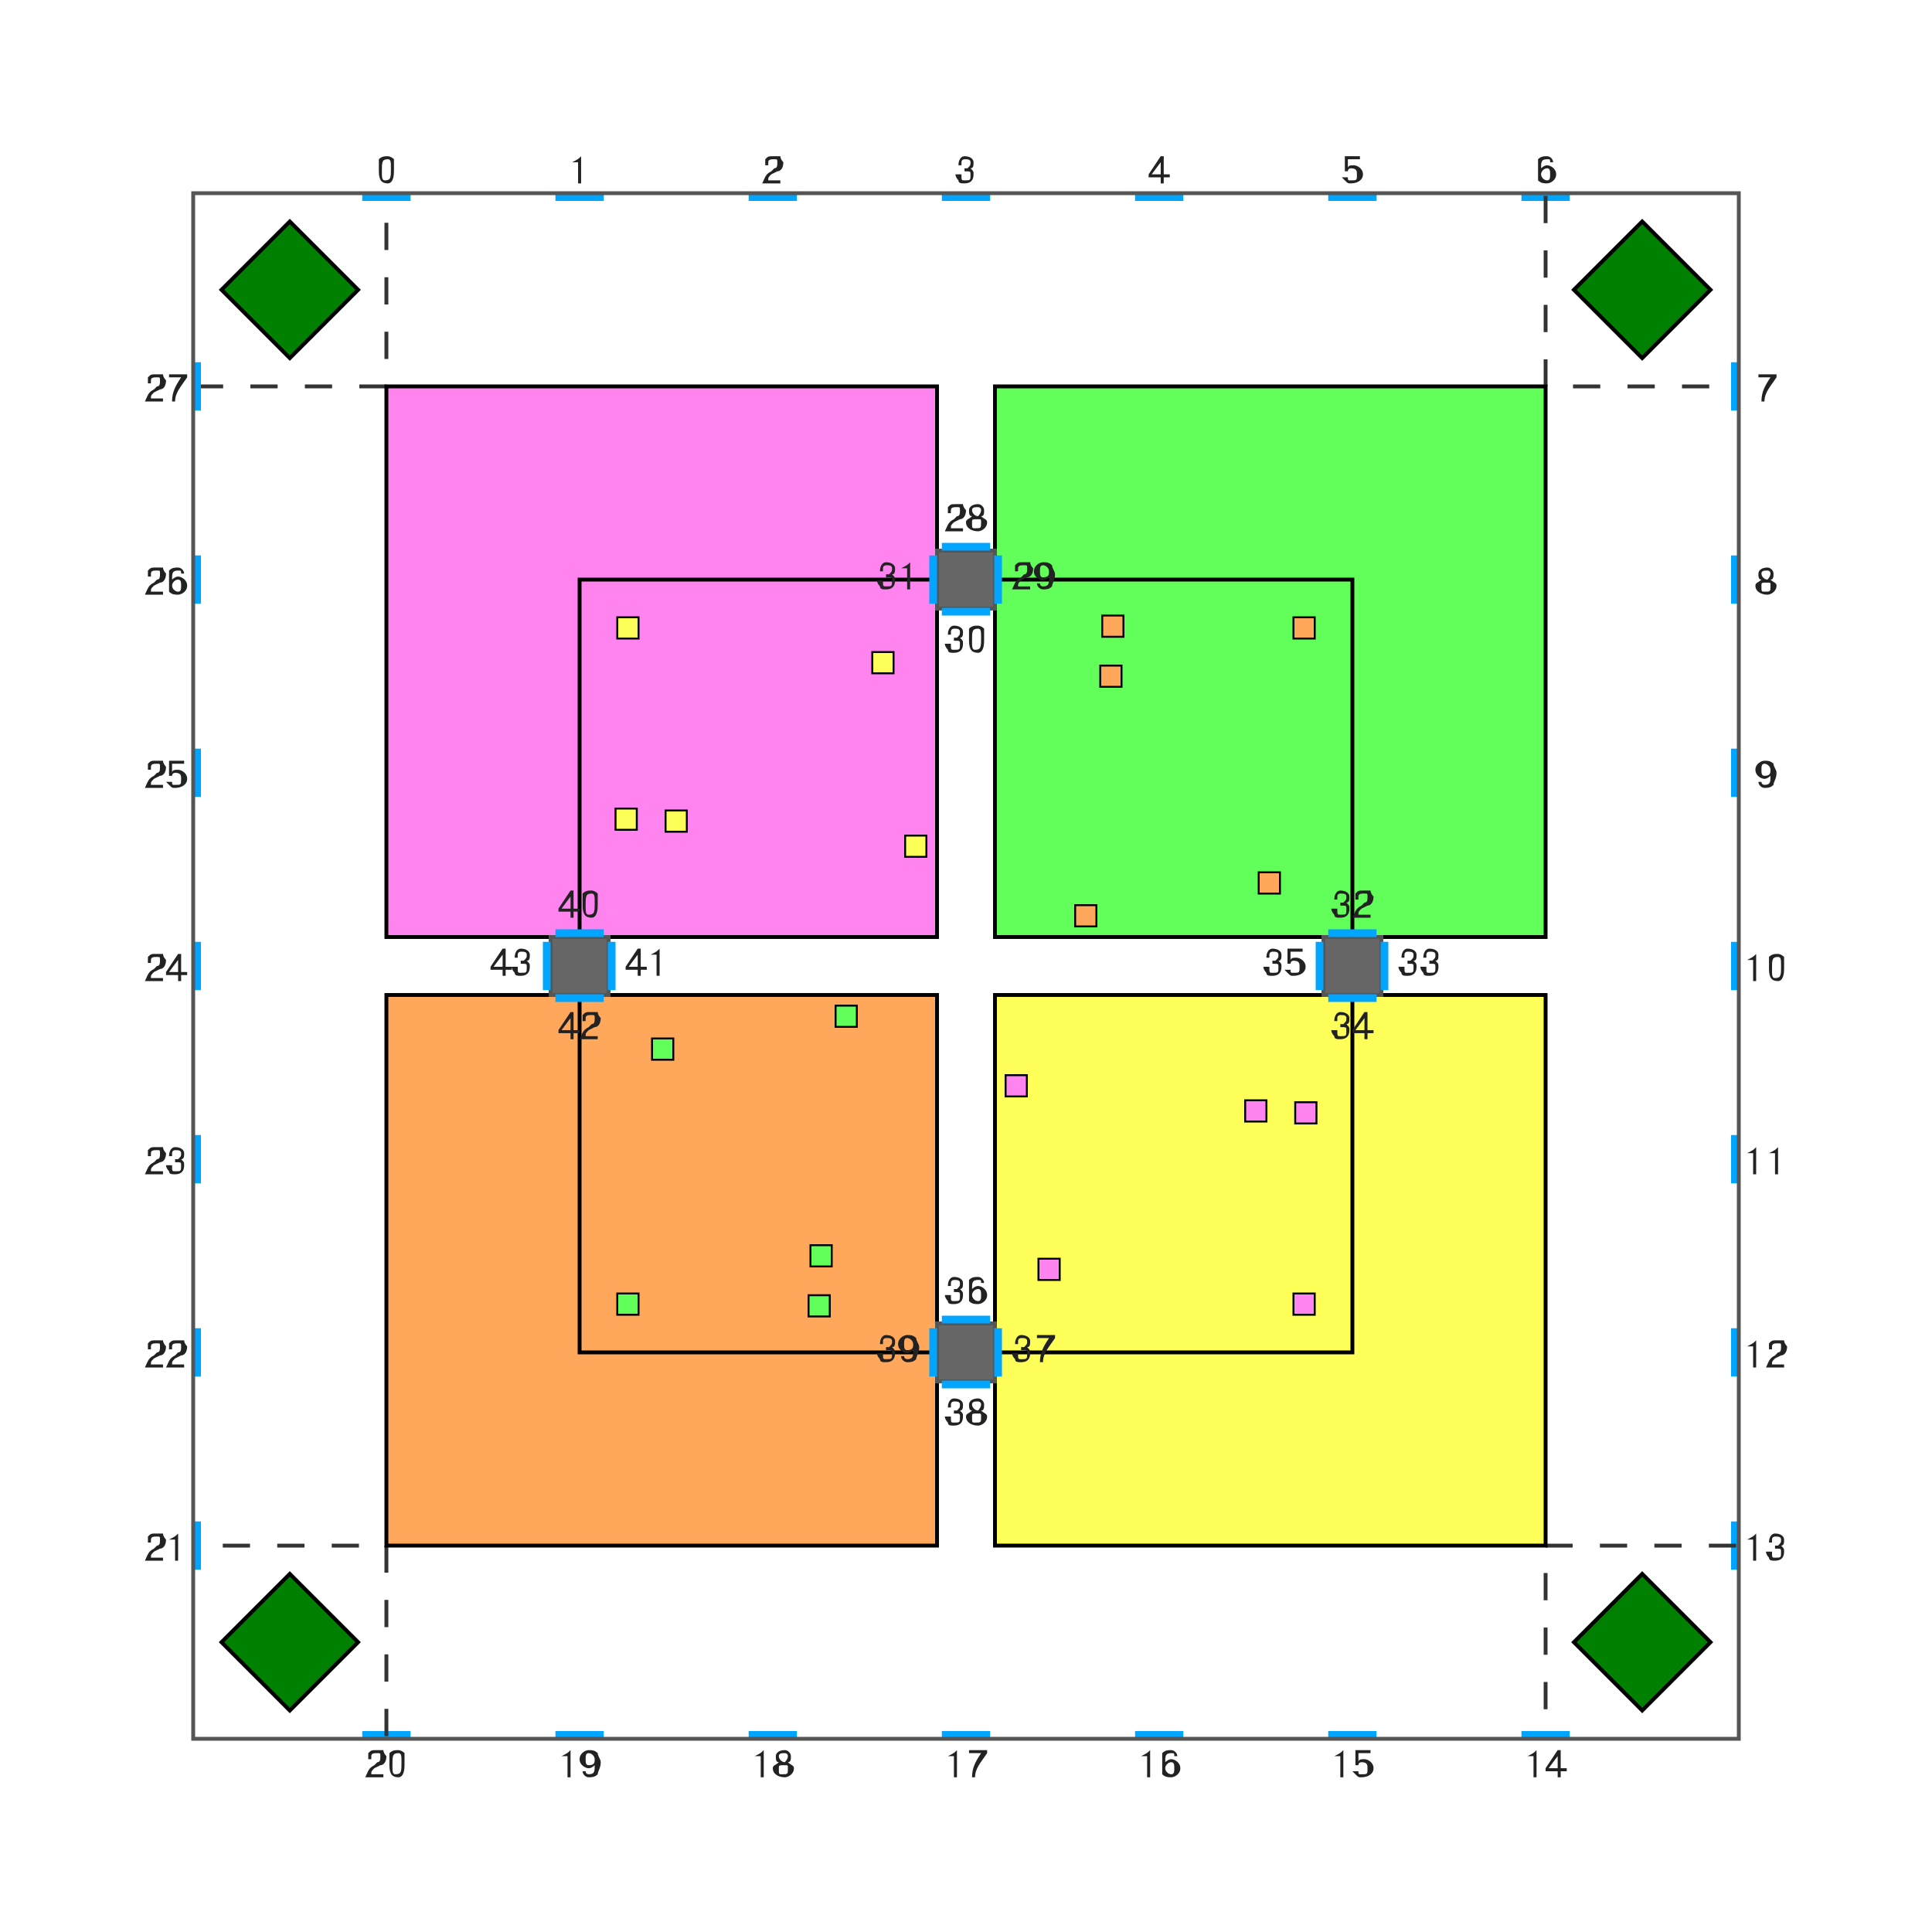
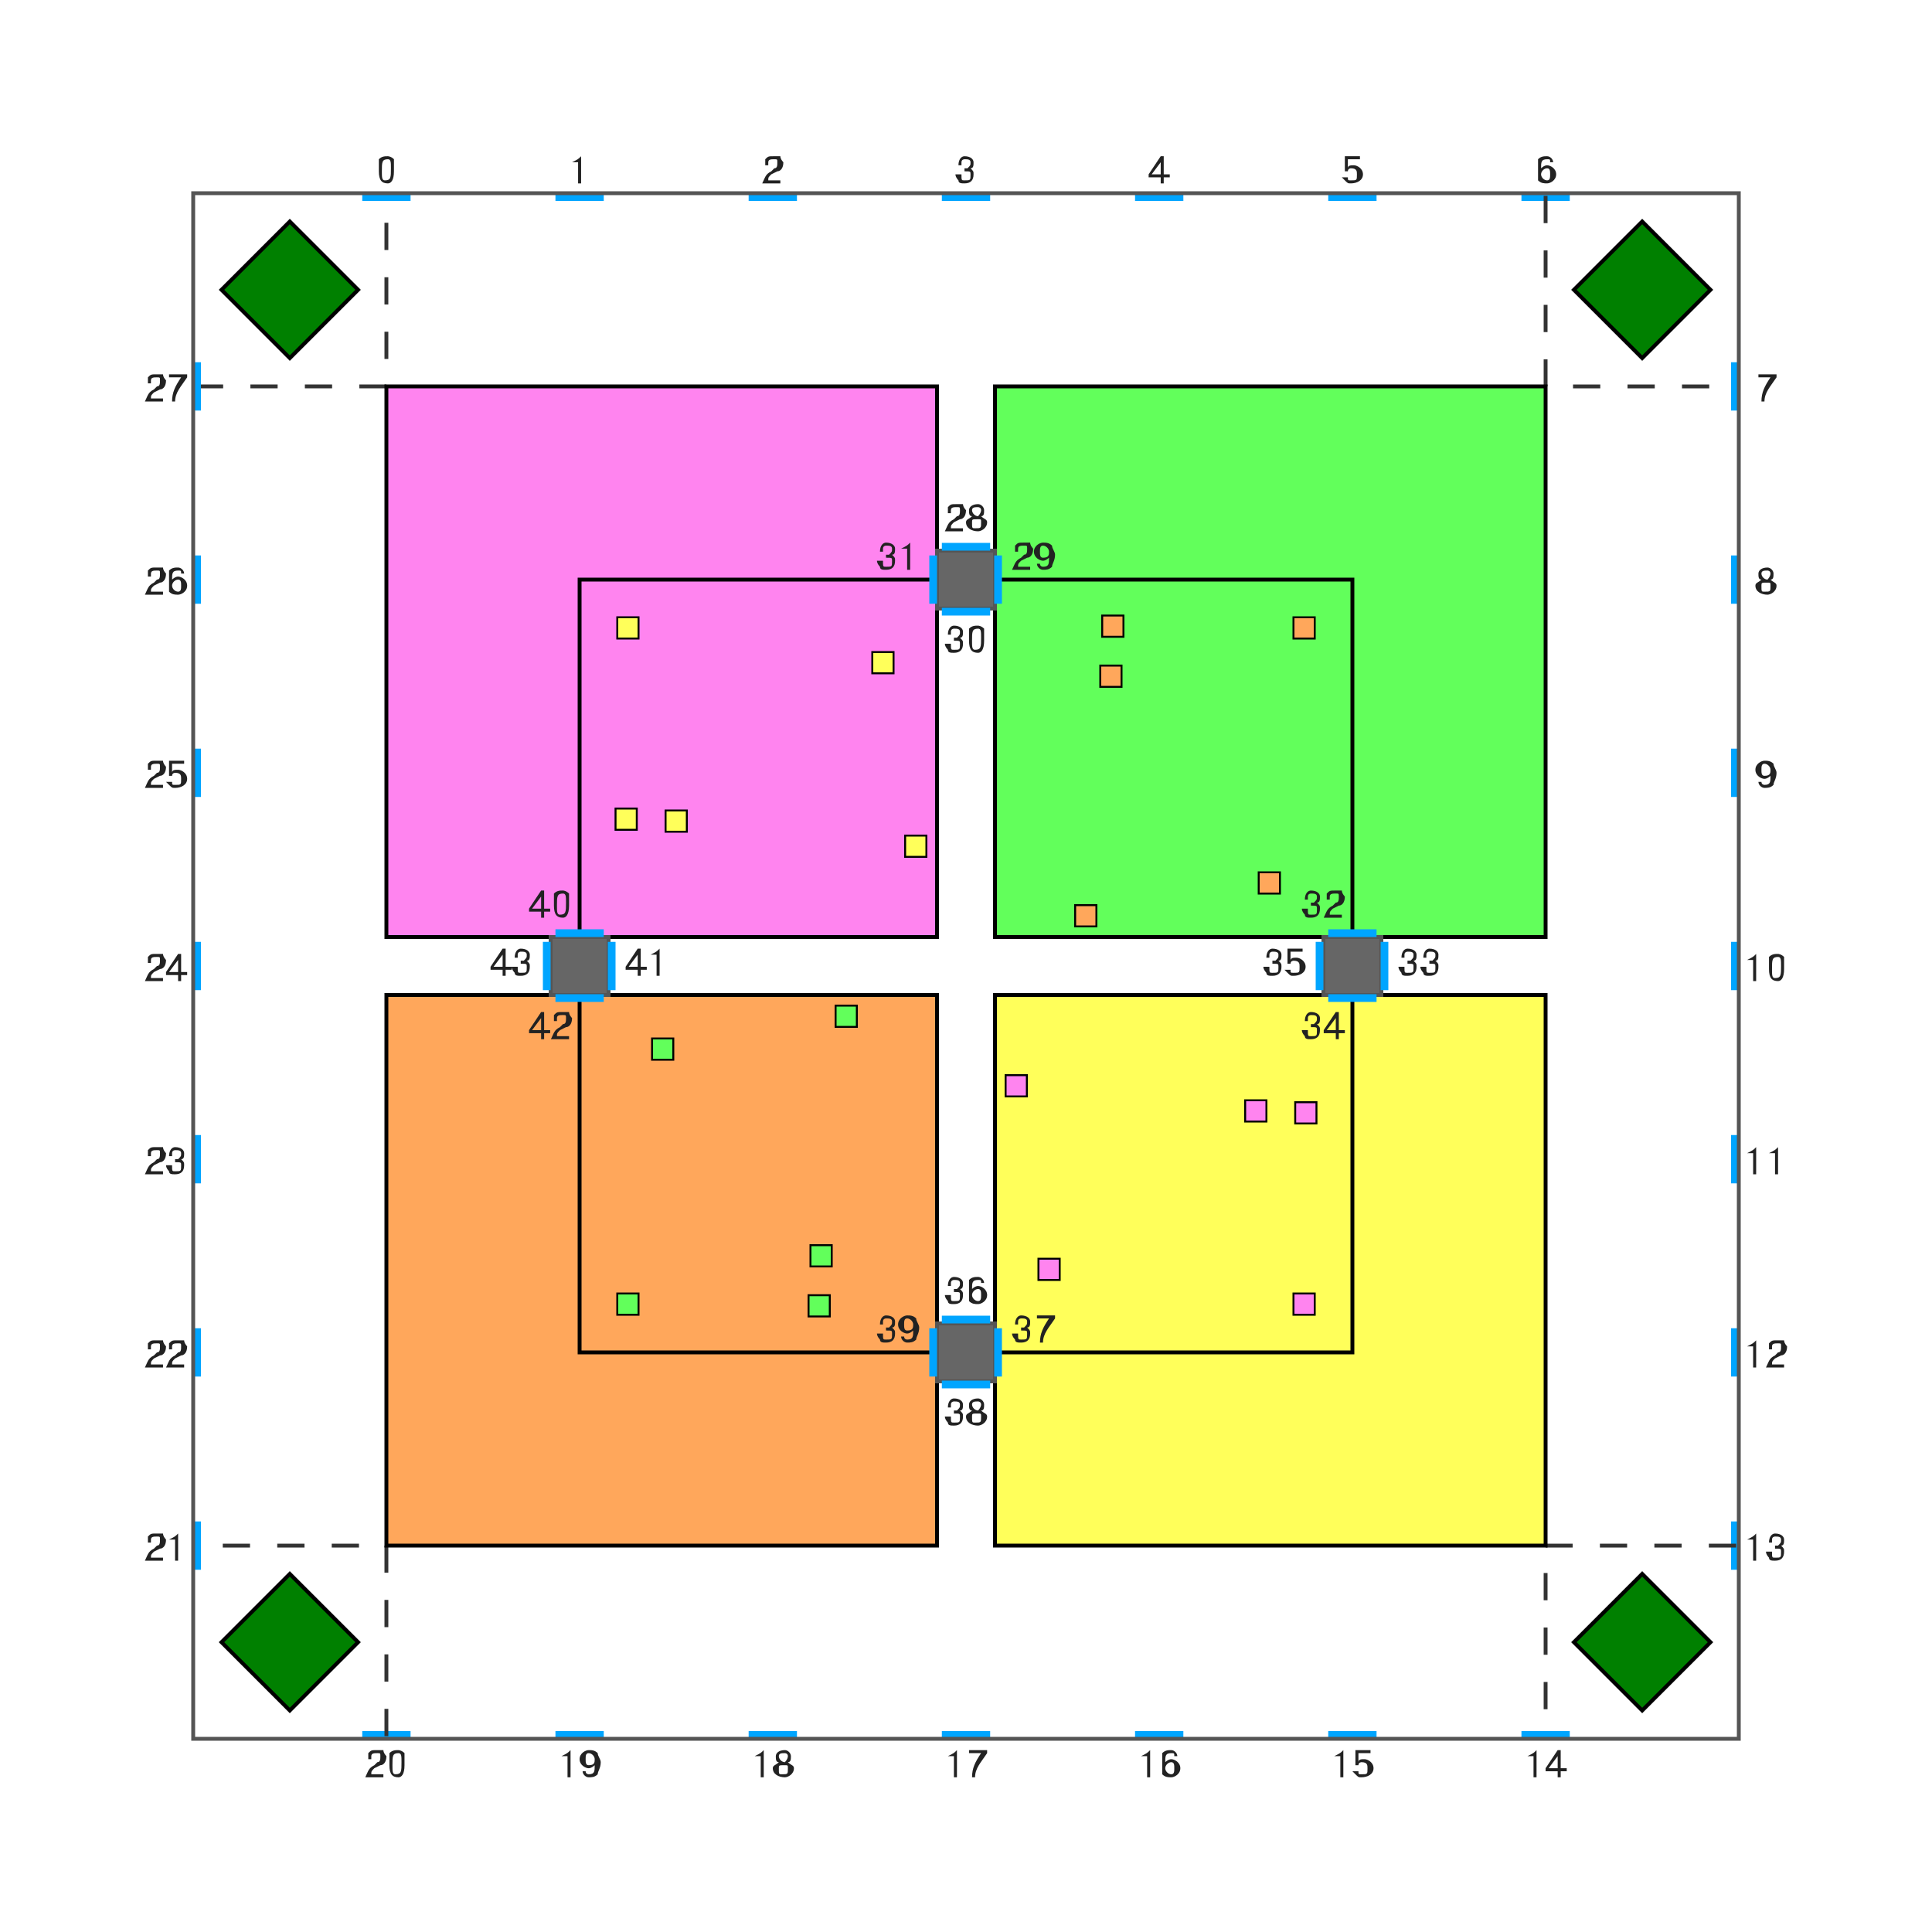
<svg xmlns="http://www.w3.org/2000/svg" xmlns:xlink="http://www.w3.org/1999/xlink" version="1.1" baseProfile="full" width="1000" height="1000">
  <style type="text/css">
        

      .arena-wall {
          fill: none;
          stroke: #555;
          stroke-width: .02;
      }

      .platform {
          stroke: #555;
          stroke-width: .02;
          fill: #666;
      }

      .token {
          stroke: black;
          stroke-width: 0.01;
      }

      .robot {
          fill: green;
          stroke: black;
          stroke-width: 0.02;
      }

      .line-follow-line {
          stroke: #000;
          stroke-width: 0.02;
          fill: none;
      }

      .zone-0 {
        fill:#ff84ef;
      }

      .zone-1 {
        fill:#62ff5b;
      }

      .zone-2 {
        fill:#ffa75b;
      }

      .zone-3 {
        fill:#ffff5a;
      }

      .start-zone {
          stroke: #333;
          stroke-width: 0.02;
          stroke-dasharray: 0.141, 0.141;
          stroke-dashoffset: -50%;
          fill: none;
      }

      .marker {
          fill: #00a5ff;
      }

      #marker-annotations text {
          font-size: 0.2;
          text-anchor: middle;
          fill: #222;
      }

      .text {
          font-family: helvetica;
          font-size: 0.014em;
      }


    
    </style>
  <defs>
    <g id="token-ordinary">
      <rect width="0.11" height="0.11" x="-0.055" y="-0.055" class="token" />
    </g>
    <g id="token-0">
      <rect width="0.11" height="0.11" x="-0.055" y="-0.055" class="token zone-0" />
    </g>
    <g id="token-1">
      <rect width="0.11" height="0.11" x="-0.055" y="-0.055" class="token zone-1" />
    </g>
    <g id="token-2">
      <rect width="0.11" height="0.11" x="-0.055" y="-0.055" class="token zone-2" />
    </g>
    <g id="token-3">
      <rect width="0.11" height="0.11" x="-0.055" y="-0.055" class="token zone-3" />
    </g>
    <g id="random-tokens">
      <use xlink:href="#token-ordinary" x="0.25" y="0.25" />
      <use xlink:href="#token-ordinary" x="1.57" y="0.43" />
      <use xlink:href="#token-ordinary" x="0.5" y="1.25" />
      <use xlink:href="#token-ordinary" x="0.241" y="1.24" />
      <use xlink:href="#token-ordinary" x="1.74" y="1.38" />
    </g>
    <g id="wall-marker">
      <rect x="-0.125" y="0" width="0.25" height="0.04" class="marker" />
    </g>
    <g id="side-zone">
      <rect width="0.5" height="0.5" x="0.25" y="0.25" transform="rotate(45 0.5 0.5)" class="robot" />
      <path class="start-zone" d="M 0 1 h 1 v -1" />
      <use xlink:href="#wall-marker" x="1" />
      <use xlink:href="#wall-marker" x="2" />
      <use xlink:href="#wall-marker" x="3" />
      <use xlink:href="#wall-marker" x="4" />
      <use xlink:href="#wall-marker" x="5" />
      <use xlink:href="#wall-marker" x="6" />
      <use xlink:href="#wall-marker" x="7" />
    </g>
    <g id="centre-column" class="centre-column">
      <rect width="0.3" height="0.3" class="platform" />
      <rect x="0.025" y="-0.04" width="0.25" height="0.04" class="marker" />
      <rect x="0.025" y="0.296" width="0.25" height="0.04" class="marker" />
      <rect x="-0.04" y="0.025" width="0.04" height="0.25" class="marker" />
      <rect x="0.296" y="0.025" width="0.04" height="0.25" class="marker" />
    </g>
  </defs>
  <rect width="100%" height="100%" fill="white" />
  <g id="arena" transform="translate(100 100) scale(100)">
    <use xlink:href="#side-zone" />
    <use xlink:href="#side-zone" transform="rotate(90 4 4)" class="zone-0" />
    <use xlink:href="#side-zone" transform="rotate(180 4 4)" />
    <use xlink:href="#side-zone" transform="rotate(270 4 4)" />
    <rect x="1" y="1" width="2.85" height="2.85" class="zone-0 line-follow-line" />
    <rect x="4.15" y="1" width="2.85" height="2.85" class="zone-1 line-follow-line" />
    <rect x="1" y="4.15" width="2.85" height="2.85" class="zone-2 line-follow-line" />
    <rect x="4.15" y="4.15" width="2.85" height="2.85" class="zone-3 line-follow-line" />
    <rect width="4" height="4" x="2" y="2" class="line-follow-line" />
    <use xlink:href="#centre-column" x="1.85" y="3.85" />
    <use xlink:href="#centre-column" x="3.85" y="1.85" />
    <use xlink:href="#centre-column" x="5.85" y="3.85" />
    <use xlink:href="#centre-column" x="3.85" y="5.85" />
    <use xlink:href="#random-tokens" class="zone-3" x="2" y="2" />
    <use xlink:href="#random-tokens" class="zone-2" x="2" y="2" transform="rotate(90 4 4)" />
    <use xlink:href="#random-tokens" class="zone-0" x="2" y="2" transform="rotate(180 4 4)" />
    <use xlink:href="#random-tokens" class="zone-1" x="2" y="2" transform="rotate(270 4 4)" />
    <rect width="8" height="8" x="0" y="0" class="arena-wall" />
    <g id="marker-annotations" class="text">
      <text x="1" y="-0.05">0</text>
      <text x="2" y="-0.05">1</text>
      <text x="3" y="-0.05">2</text>
      <text x="4" y="-0.05">3</text>
      <text x="5" y="-0.05">4</text>
      <text x="6" y="-0.05">5</text>
      <text x="7" y="-0.05">6</text>
      <text x="8.14" y="1.08">7</text>
      <text x="8.14" y="2.08">8</text>
      <text x="8.14" y="3.08">9</text>
      <text x="8.14" y="4.08">10</text>
      <text x="8.14" y="5.08">11</text>
      <text x="8.14" y="6.08">12</text>
      <text x="8.14" y="7.08">13</text>
      <text x="1" y="8.2">20</text>
      <text x="2" y="8.2">19</text>
      <text x="3" y="8.2">18</text>
      <text x="4" y="8.2">17</text>
      <text x="5" y="8.2">16</text>
      <text x="6" y="8.2">15</text>
      <text x="7" y="8.2">14</text>
      <text x="-0.14" y="1.08">27</text>
      <text x="-0.14" y="2.08">26</text>
      <text x="-0.14" y="3.08">25</text>
      <text x="-0.14" y="4.08">24</text>
      <text x="-0.14" y="5.08">23</text>
      <text x="-0.14" y="6.08">22</text>
      <text x="-0.14" y="7.08">21</text>
      <text x="4.00" y="1.75">28</text>
      <text x="4.00" y="2.38">30</text>
-       <text x="4.35" y="2.05">29</text>
-       <text x="3.65" y="2.05">31</text>
+       <text x="4.35" y="1.95">29</text>
+       <text x="3.65" y="1.95">31</text>
      <text x="4.00" y="5.75">36</text>
      <text x="4.00" y="6.38">38</text>
-       <text x="4.35" y="6.05">37</text>
-       <text x="3.65" y="6.05">39</text>
-       <text x="6.00" y="3.75">32</text>
-       <text x="6.00" y="4.38">34</text>
+       <text x="4.35" y="5.95">37</text>
+       <text x="3.65" y="5.95">39</text>
+       <text x="5.85" y="3.75">32</text>
+       <text x="5.85" y="4.38">34</text>
      <text x="6.35" y="4.05">33</text>
      <text x="5.65" y="4.05">35</text>
-       <text x="2.00" y="3.75">40</text>
-       <text x="2.00" y="4.38">42</text>
+       <text x="1.85" y="3.75">40</text>
+       <text x="1.85" y="4.38">42</text>
      <text x="2.35" y="4.05">41</text>
      <text x="1.65" y="4.05">43</text>
    </g>
  </g>
</svg>
